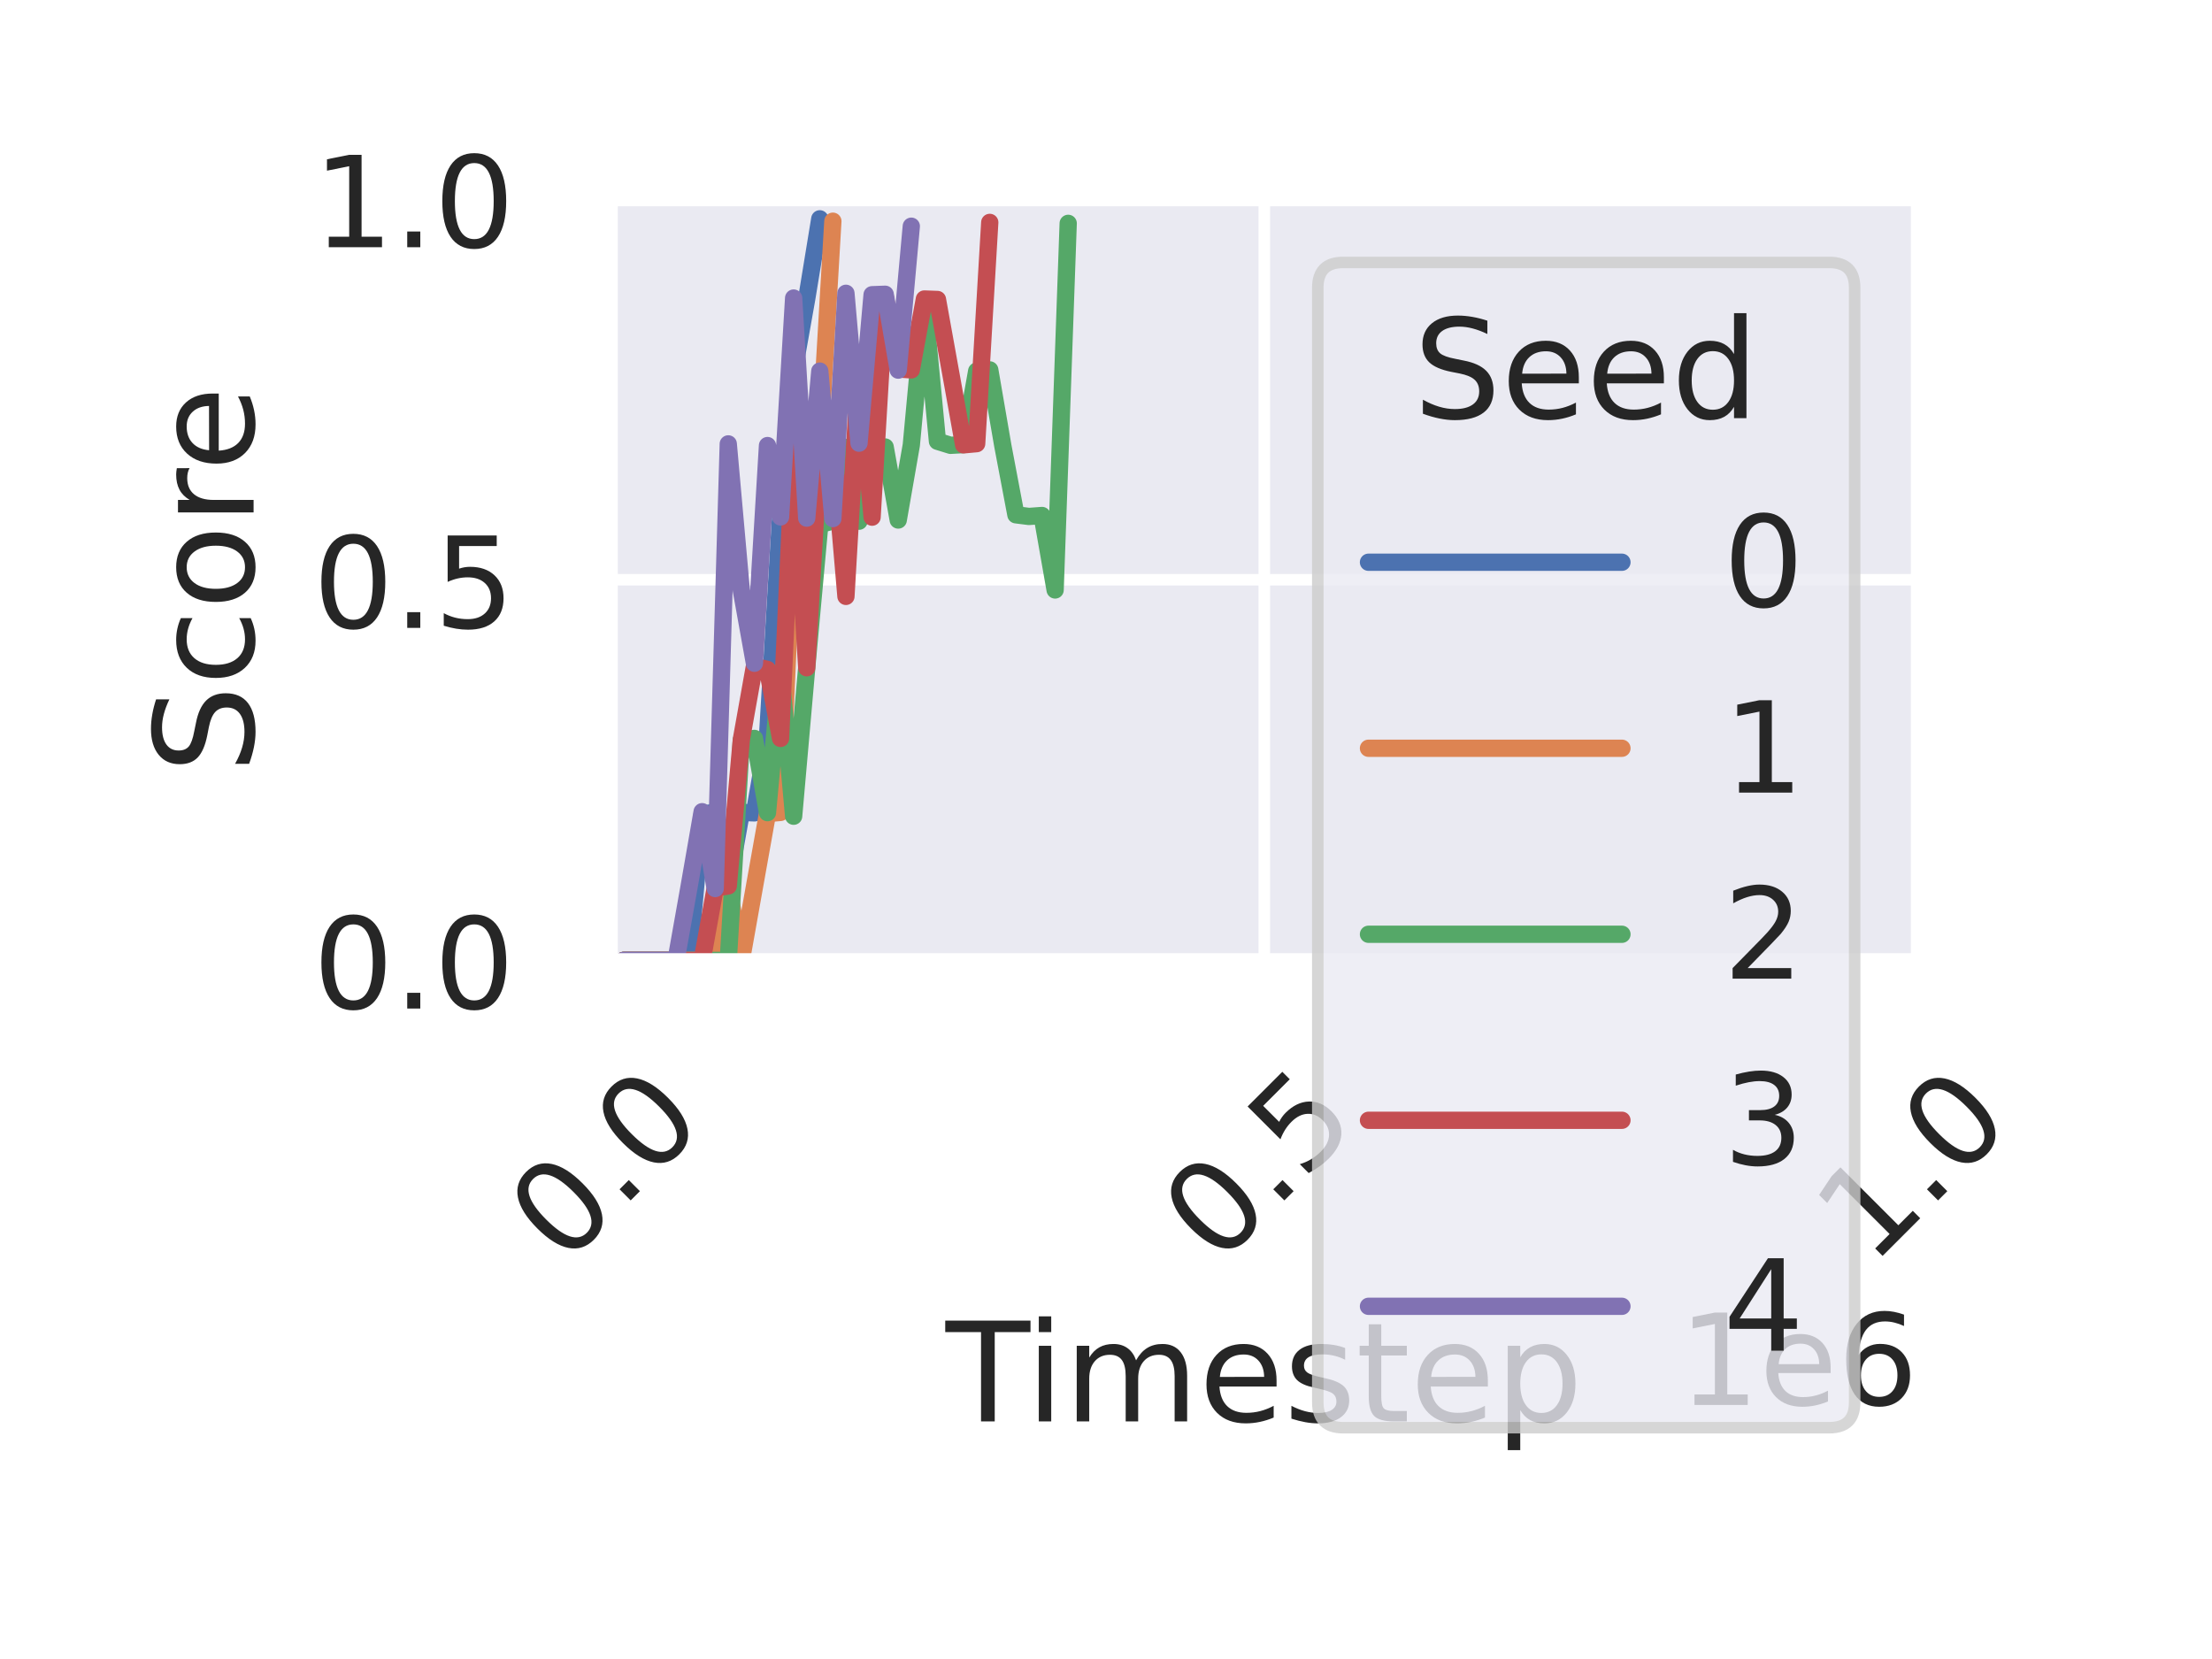
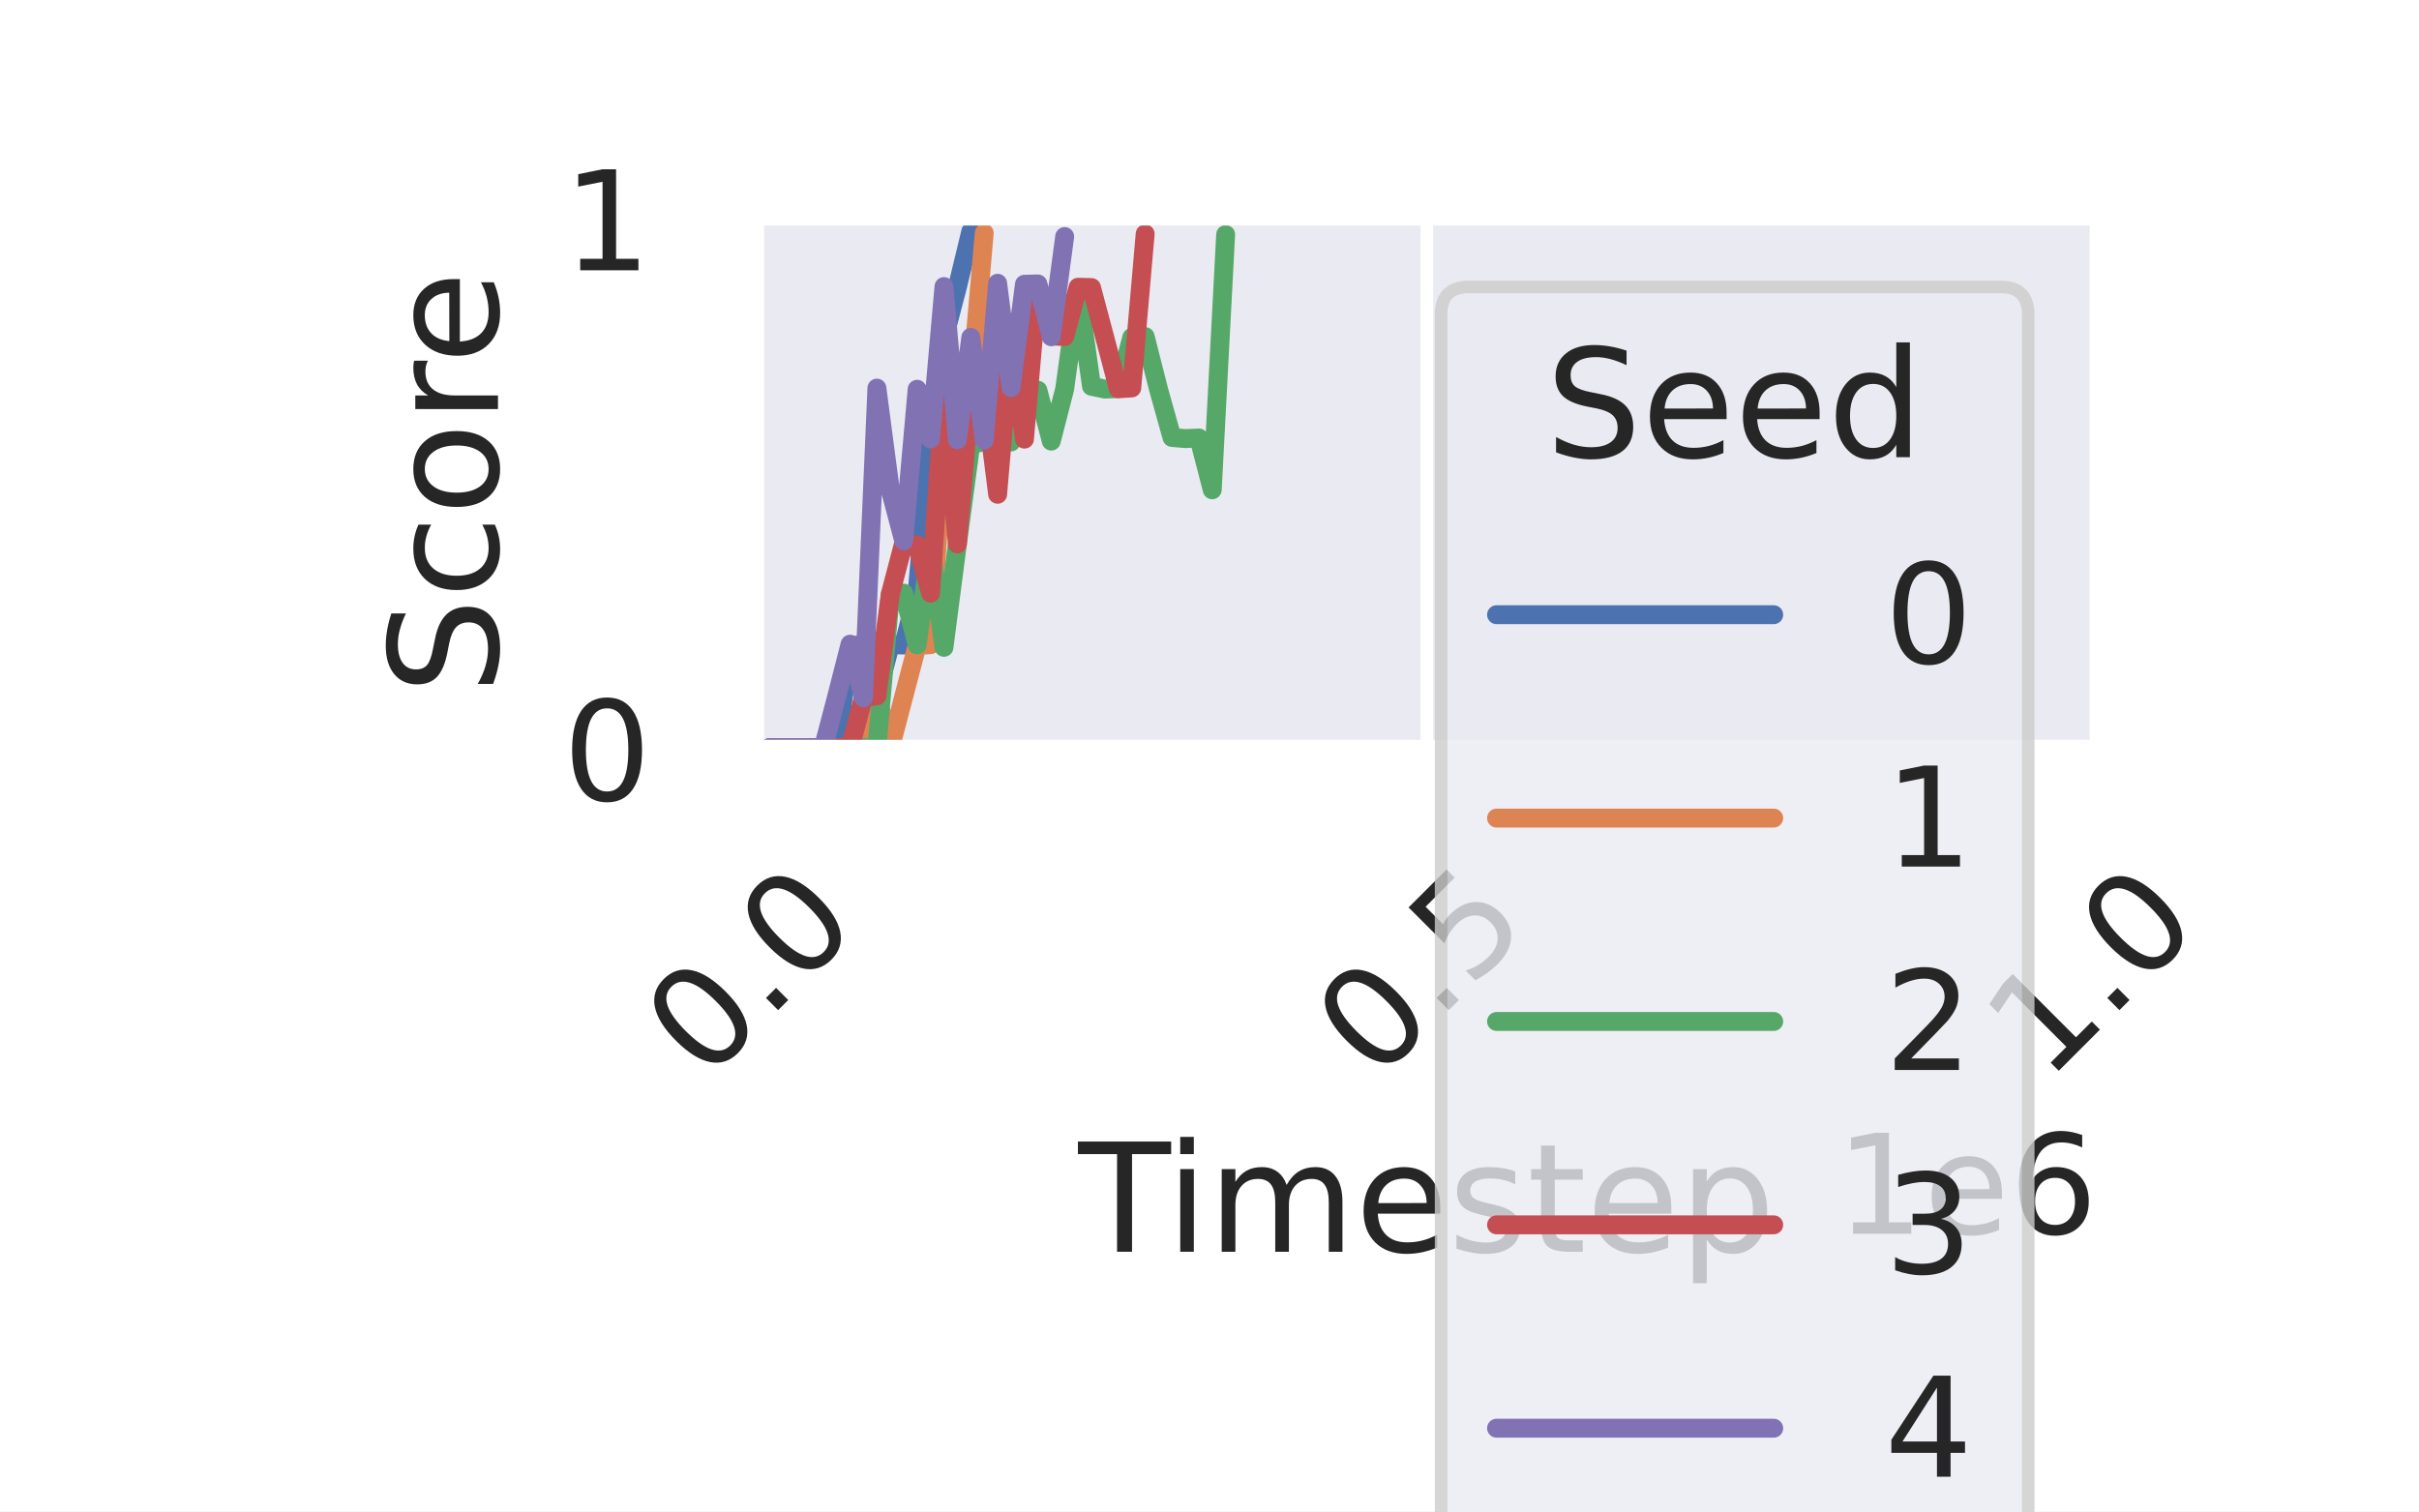
- <svg xmlns="http://www.w3.org/2000/svg" xmlns:xlink="http://www.w3.org/1999/xlink" width="288pt" height="216pt" viewBox="0 0 288 216" version="1.1">
+ <svg xmlns="http://www.w3.org/2000/svg" xmlns:xlink="http://www.w3.org/1999/xlink" width="288pt" height="180pt" viewBox="0 0 288 180" version="1.1">
  <defs>
    <style type="text/css">*{stroke-linejoin: round; stroke-linecap: butt}</style>
  </defs>
  <g id="figure_1">
    <g id="patch_1">
-       <path d="M 0 216  L 288 216  L 288 0  L 0 0  z " style="fill: #ffffff" />
+       <path d="M 0 180  L 288 180  L 288 0  L 0 0  z " style="fill: #ffffff" />
    </g>
    <g id="axes_1">
      <g id="patch_2">
-         <path d="M 79.5 125.042  L 249.723 125.042  L 249.723 25.92  L 79.5 25.92  z " style="fill: #eaeaf2" />
+         <path d="M 90.03 89.042  L 249.723 89.042  L 249.723 25.92  L 90.03 25.92  z " style="fill: #eaeaf2" />
      </g>
      <g id="matplotlib.axis_1">
        <g id="xtick_1">
          <g id="line2d_1">
-             <path d="M 79.5 125.042  L 79.5 25.92  " clip-path="url(#pbf501036ac)" style="fill: none; stroke: #ffffff; stroke-width: 1.5; stroke-linecap: round" />
+             <path d="M 90.03 89.042  L 90.03 25.92  " clip-path="url(#p72ba0de59c)" style="fill: none; stroke: #ffffff; stroke-width: 1.5; stroke-linecap: round" />
          </g>
          <g id="text_1">
-             <g style="fill: #262626" transform="translate(73.44214 164.9616) rotate(-45) scale(0.165 -0.165)">
+             <g style="fill: #262626" transform="translate(83.97214 128.9616) rotate(-45) scale(0.165 -0.165)">
              <defs>
                <path id="DejaVuSans-30" d="M 2034 4250  Q 1547 4250 1301 3770  Q 1056 3291 1056 2328  Q 1056 1369 1301 889  Q 1547 409 2034 409  Q 2525 409 2770 889  Q 3016 1369 3016 2328  Q 3016 3291 2770 3770  Q 2525 4250 2034 4250  z M 2034 4750  Q 2819 4750 3233 4129  Q 3647 3509 3647 2328  Q 3647 1150 3233 529  Q 2819 -91 2034 -91  Q 1250 -91 836 529  Q 422 1150 422 2328  Q 422 3509 836 4129  Q 1250 4750 2034 4750  z " transform="scale(0.015625)" />
                <path id="DejaVuSans-2e" d="M 684 794  L 1344 794  L 1344 0  L 684 0  L 684 794  z " transform="scale(0.015625)" />
              </defs>
              <use xlink:href="#DejaVuSans-30" />
              <use xlink:href="#DejaVuSans-2e" x="63.623" />
              <use xlink:href="#DejaVuSans-30" x="95.41" />
            </g>
          </g>
        </g>
        <g id="xtick_2">
          <g id="line2d_2">
-             <path d="M 164.611 125.042  L 164.611 25.92  " clip-path="url(#pbf501036ac)" style="fill: none; stroke: #ffffff; stroke-width: 1.5; stroke-linecap: round" />
+             <path d="M 169.876 89.042  L 169.876 25.92  " clip-path="url(#p72ba0de59c)" style="fill: none; stroke: #ffffff; stroke-width: 1.5; stroke-linecap: round" />
          </g>
          <g id="text_2">
-             <g style="fill: #262626" transform="translate(158.5535 164.9616) rotate(-45) scale(0.165 -0.165)">
+             <g style="fill: #262626" transform="translate(163.8185 128.9616) rotate(-45) scale(0.165 -0.165)">
              <defs>
                <path id="DejaVuSans-35" d="M 691 4666  L 3169 4666  L 3169 4134  L 1269 4134  L 1269 2991  Q 1406 3038 1543 3061  Q 1681 3084 1819 3084  Q 2600 3084 3056 2656  Q 3513 2228 3513 1497  Q 3513 744 3044 326  Q 2575 -91 1722 -91  Q 1428 -91 1123 -41  Q 819 9 494 109  L 494 744  Q 775 591 1075 516  Q 1375 441 1709 441  Q 2250 441 2565 725  Q 2881 1009 2881 1497  Q 2881 1984 2565 2268  Q 2250 2553 1709 2553  Q 1456 2553 1204 2497  Q 953 2441 691 2322  L 691 4666  z " transform="scale(0.015625)" />
              </defs>
              <use xlink:href="#DejaVuSans-30" />
              <use xlink:href="#DejaVuSans-2e" x="63.623" />
              <use xlink:href="#DejaVuSans-35" x="95.41" />
            </g>
          </g>
        </g>
        <g id="xtick_3">
          <g id="line2d_3">
-             <path d="M 249.723 125.042  L 249.723 25.92  " clip-path="url(#pbf501036ac)" style="fill: none; stroke: #ffffff; stroke-width: 1.5; stroke-linecap: round" />
+             <path d="M 249.723 89.042  L 249.723 25.92  " clip-path="url(#p72ba0de59c)" style="fill: none; stroke: #ffffff; stroke-width: 1.5; stroke-linecap: round" />
          </g>
          <g id="text_3">
-             <g style="fill: #262626" transform="translate(243.6648 164.9616) rotate(-45) scale(0.165 -0.165)">
+             <g style="fill: #262626" transform="translate(243.6648 128.9616) rotate(-45) scale(0.165 -0.165)">
              <defs>
                <path id="DejaVuSans-31" d="M 794 531  L 1825 531  L 1825 4091  L 703 3866  L 703 4441  L 1819 4666  L 2450 4666  L 2450 531  L 3481 531  L 3481 0  L 794 0  L 794 531  z " transform="scale(0.015625)" />
              </defs>
              <use xlink:href="#DejaVuSans-31" />
              <use xlink:href="#DejaVuSans-2e" x="63.623" />
              <use xlink:href="#DejaVuSans-30" x="95.41" />
            </g>
          </g>
        </g>
        <g id="text_4">
-           <g style="fill: #262626" transform="translate(123.1227 185.0652) scale(0.18 -0.18)">
+           <g style="fill: #262626" transform="translate(128.3877 149.0652) scale(0.18 -0.18)">
            <defs>
              <path id="DejaVuSans-54" d="M -19 4666  L 3928 4666  L 3928 4134  L 2272 4134  L 2272 0  L 1638 0  L 1638 4134  L -19 4134  L -19 4666  z " transform="scale(0.015625)" />
              <path id="DejaVuSans-69" d="M 603 3500  L 1178 3500  L 1178 0  L 603 0  L 603 3500  z M 603 4863  L 1178 4863  L 1178 4134  L 603 4134  L 603 4863  z " transform="scale(0.015625)" />
              <path id="DejaVuSans-6d" d="M 3328 2828  Q 3544 3216 3844 3400  Q 4144 3584 4550 3584  Q 5097 3584 5394 3201  Q 5691 2819 5691 2113  L 5691 0  L 5113 0  L 5113 2094  Q 5113 2597 4934 2840  Q 4756 3084 4391 3084  Q 3944 3084 3684 2787  Q 3425 2491 3425 1978  L 3425 0  L 2847 0  L 2847 2094  Q 2847 2600 2669 2842  Q 2491 3084 2119 3084  Q 1678 3084 1418 2786  Q 1159 2488 1159 1978  L 1159 0  L 581 0  L 581 3500  L 1159 3500  L 1159 2956  Q 1356 3278 1631 3431  Q 1906 3584 2284 3584  Q 2666 3584 2933 3390  Q 3200 3197 3328 2828  z " transform="scale(0.015625)" />
              <path id="DejaVuSans-65" d="M 3597 1894  L 3597 1613  L 953 1613  Q 991 1019 1311 708  Q 1631 397 2203 397  Q 2534 397 2845 478  Q 3156 559 3463 722  L 3463 178  Q 3153 47 2828 -22  Q 2503 -91 2169 -91  Q 1331 -91 842 396  Q 353 884 353 1716  Q 353 2575 817 3079  Q 1281 3584 2069 3584  Q 2775 3584 3186 3129  Q 3597 2675 3597 1894  z M 3022 2063  Q 3016 2534 2758 2815  Q 2500 3097 2075 3097  Q 1594 3097 1305 2825  Q 1016 2553 972 2059  L 3022 2063  z " transform="scale(0.015625)" />
              <path id="DejaVuSans-73" d="M 2834 3397  L 2834 2853  Q 2591 2978 2328 3040  Q 2066 3103 1784 3103  Q 1356 3103 1142 2972  Q 928 2841 928 2578  Q 928 2378 1081 2264  Q 1234 2150 1697 2047  L 1894 2003  Q 2506 1872 2764 1633  Q 3022 1394 3022 966  Q 3022 478 2636 193  Q 2250 -91 1575 -91  Q 1294 -91 989 -36  Q 684 19 347 128  L 347 722  Q 666 556 975 473  Q 1284 391 1588 391  Q 1994 391 2212 530  Q 2431 669 2431 922  Q 2431 1156 2273 1281  Q 2116 1406 1581 1522  L 1381 1569  Q 847 1681 609 1914  Q 372 2147 372 2553  Q 372 3047 722 3315  Q 1072 3584 1716 3584  Q 2034 3584 2315 3537  Q 2597 3491 2834 3397  z " transform="scale(0.015625)" />
              <path id="DejaVuSans-74" d="M 1172 4494  L 1172 3500  L 2356 3500  L 2356 3053  L 1172 3053  L 1172 1153  Q 1172 725 1289 603  Q 1406 481 1766 481  L 2356 481  L 2356 0  L 1766 0  Q 1100 0 847 248  Q 594 497 594 1153  L 594 3053  L 172 3053  L 172 3500  L 594 3500  L 594 4494  L 1172 4494  z " transform="scale(0.015625)" />
              <path id="DejaVuSans-70" d="M 1159 525  L 1159 -1331  L 581 -1331  L 581 3500  L 1159 3500  L 1159 2969  Q 1341 3281 1617 3432  Q 1894 3584 2278 3584  Q 2916 3584 3314 3078  Q 3713 2572 3713 1747  Q 3713 922 3314 415  Q 2916 -91 2278 -91  Q 1894 -91 1617 61  Q 1341 213 1159 525  z M 3116 1747  Q 3116 2381 2855 2742  Q 2594 3103 2138 3103  Q 1681 3103 1420 2742  Q 1159 2381 1159 1747  Q 1159 1113 1420 752  Q 1681 391 2138 391  Q 2594 391 2855 752  Q 3116 1113 3116 1747  z " transform="scale(0.015625)" />
            </defs>
            <use xlink:href="#DejaVuSans-54" />
            <use xlink:href="#DejaVuSans-69" x="57.959" />
            <use xlink:href="#DejaVuSans-6d" x="85.742" />
            <use xlink:href="#DejaVuSans-65" x="183.154" />
            <use xlink:href="#DejaVuSans-73" x="244.678" />
            <use xlink:href="#DejaVuSans-74" x="296.777" />
            <use xlink:href="#DejaVuSans-65" x="335.986" />
            <use xlink:href="#DejaVuSans-70" x="397.51" />
          </g>
        </g>
        <g id="text_5">
-           <g style="fill: #262626" transform="translate(218.5738 182.9254) scale(0.165 -0.165)">
+           <g style="fill: #262626" transform="translate(218.5738 146.9254) scale(0.165 -0.165)">
            <defs>
              <path id="DejaVuSans-36" d="M 2113 2584  Q 1688 2584 1439 2293  Q 1191 2003 1191 1497  Q 1191 994 1439 701  Q 1688 409 2113 409  Q 2538 409 2786 701  Q 3034 994 3034 1497  Q 3034 2003 2786 2293  Q 2538 2584 2113 2584  z M 3366 4563  L 3366 3988  Q 3128 4100 2886 4159  Q 2644 4219 2406 4219  Q 1781 4219 1451 3797  Q 1122 3375 1075 2522  Q 1259 2794 1537 2939  Q 1816 3084 2150 3084  Q 2853 3084 3261 2657  Q 3669 2231 3669 1497  Q 3669 778 3244 343  Q 2819 -91 2113 -91  Q 1303 -91 875 529  Q 447 1150 447 2328  Q 447 3434 972 4092  Q 1497 4750 2381 4750  Q 2619 4750 2861 4703  Q 3103 4656 3366 4563  z " transform="scale(0.015625)" />
            </defs>
            <use xlink:href="#DejaVuSans-31" />
            <use xlink:href="#DejaVuSans-65" x="63.623" />
            <use xlink:href="#DejaVuSans-36" x="125.146" />
          </g>
        </g>
      </g>
      <g id="matplotlib.axis_2">
        <g id="ytick_1">
          <g id="line2d_4">
-             <path d="M 79.5 125.042  L 249.723 125.042  " clip-path="url(#pbf501036ac)" style="fill: none; stroke: #ffffff; stroke-width: 1.5; stroke-linecap: round" />
+             <path d="M 90.03 89.042  L 249.723 89.042  " clip-path="url(#p72ba0de59c)" style="fill: none; stroke: #ffffff; stroke-width: 1.5; stroke-linecap: round" />
          </g>
          <g id="text_6">
-             <g style="fill: #262626" transform="translate(40.75984 131.3104) scale(0.165 -0.165)">
+             <g style="fill: #262626" transform="translate(67.03187 95.31042) scale(0.165 -0.165)">
              <use xlink:href="#DejaVuSans-30" />
-               <use xlink:href="#DejaVuSans-2e" x="63.623" />
-               <use xlink:href="#DejaVuSans-30" x="95.41" />
            </g>
          </g>
        </g>
        <g id="ytick_2">
          <g id="line2d_5">
-             <path d="M 79.5 75.481  L 249.723 75.481  " clip-path="url(#pbf501036ac)" style="fill: none; stroke: #ffffff; stroke-width: 1.5; stroke-linecap: round" />
+             <path d="M 90.03 25.92  L 249.723 25.92  " clip-path="url(#p72ba0de59c)" style="fill: none; stroke: #ffffff; stroke-width: 1.5; stroke-linecap: round" />
          </g>
          <g id="text_7">
-             <g style="fill: #262626" transform="translate(40.75984 81.74957) scale(0.165 -0.165)">
-               <use xlink:href="#DejaVuSans-30" />
-               <use xlink:href="#DejaVuSans-2e" x="63.623" />
-               <use xlink:href="#DejaVuSans-35" x="95.41" />
-             </g>
-           </g>
-         </g>
-         <g id="ytick_3">
-           <g id="line2d_6">
-             <path d="M 79.5 25.92  L 249.723 25.92  " clip-path="url(#pbf501036ac)" style="fill: none; stroke: #ffffff; stroke-width: 1.5; stroke-linecap: round" />
-           </g>
-           <g id="text_8">
-             <g style="fill: #262626" transform="translate(40.75984 32.18871) scale(0.165 -0.165)">
+             <g style="fill: #262626" transform="translate(67.03187 32.18871) scale(0.165 -0.165)">
              <use xlink:href="#DejaVuSans-31" />
-               <use xlink:href="#DejaVuSans-2e" x="63.623" />
-               <use xlink:href="#DejaVuSans-30" x="95.41" />
-             </g>
-           </g>
-         </g>
-         <g id="text_9">
-           <g style="fill: #262626" transform="translate(33.01641 100.6851) rotate(-90) scale(0.18 -0.18)">
+             </g>
+           </g>
+         </g>
+         <g id="text_8">
+           <g style="fill: #262626" transform="translate(59.28844 82.68507) rotate(-90) scale(0.18 -0.18)">
            <defs>
              <path id="DejaVuSans-53" d="M 3425 4513  L 3425 3897  Q 3066 4069 2747 4153  Q 2428 4238 2131 4238  Q 1616 4238 1336 4038  Q 1056 3838 1056 3469  Q 1056 3159 1242 3001  Q 1428 2844 1947 2747  L 2328 2669  Q 3034 2534 3370 2195  Q 3706 1856 3706 1288  Q 3706 609 3251 259  Q 2797 -91 1919 -91  Q 1588 -91 1214 -16  Q 841 59 441 206  L 441 856  Q 825 641 1194 531  Q 1563 422 1919 422  Q 2459 422 2753 634  Q 3047 847 3047 1241  Q 3047 1584 2836 1778  Q 2625 1972 2144 2069  L 1759 2144  Q 1053 2284 737 2584  Q 422 2884 422 3419  Q 422 4038 858 4394  Q 1294 4750 2059 4750  Q 2388 4750 2728 4690  Q 3069 4631 3425 4513  z " transform="scale(0.015625)" />
              <path id="DejaVuSans-63" d="M 3122 3366  L 3122 2828  Q 2878 2963 2633 3030  Q 2388 3097 2138 3097  Q 1578 3097 1268 2742  Q 959 2388 959 1747  Q 959 1106 1268 751  Q 1578 397 2138 397  Q 2388 397 2633 464  Q 2878 531 3122 666  L 3122 134  Q 2881 22 2623 -34  Q 2366 -91 2075 -91  Q 1284 -91 818 406  Q 353 903 353 1747  Q 353 2603 823 3093  Q 1294 3584 2113 3584  Q 2378 3584 2631 3529  Q 2884 3475 3122 3366  z " transform="scale(0.015625)" />
              <path id="DejaVuSans-6f" d="M 1959 3097  Q 1497 3097 1228 2736  Q 959 2375 959 1747  Q 959 1119 1226 758  Q 1494 397 1959 397  Q 2419 397 2687 759  Q 2956 1122 2956 1747  Q 2956 2369 2687 2733  Q 2419 3097 1959 3097  z M 1959 3584  Q 2709 3584 3137 3096  Q 3566 2609 3566 1747  Q 3566 888 3137 398  Q 2709 -91 1959 -91  Q 1206 -91 779 398  Q 353 888 353 1747  Q 353 2609 779 3096  Q 1206 3584 1959 3584  z " transform="scale(0.015625)" />
              <path id="DejaVuSans-72" d="M 2631 2963  Q 2534 3019 2420 3045  Q 2306 3072 2169 3072  Q 1681 3072 1420 2755  Q 1159 2438 1159 1844  L 1159 0  L 581 0  L 581 3500  L 1159 3500  L 1159 2956  Q 1341 3275 1631 3429  Q 1922 3584 2338 3584  Q 2397 3584 2469 3576  Q 2541 3569 2628 3553  L 2631 2963  z " transform="scale(0.015625)" />
            </defs>
            <use xlink:href="#DejaVuSans-53" />
            <use xlink:href="#DejaVuSans-63" x="63.477" />
            <use xlink:href="#DejaVuSans-6f" x="118.457" />
            <use xlink:href="#DejaVuSans-72" x="179.639" />
            <use xlink:href="#DejaVuSans-65" x="218.502" />
          </g>
        </g>
      </g>
      <g id="PolyCollection_1" />
      <g id="PolyCollection_2" />
      <g id="PolyCollection_3" />
      <g id="PolyCollection_4" />
      <g id="PolyCollection_5" />
+       <g id="line2d_6">
+         <path d="M 91.627 89.042  L 93.224 89.042  L 94.821 89.042  L 96.418 89.042  L 98.015 89.042  L 99.612 89.042  L 101.208 76.93  L 102.805 76.753  L 104.402 82.848  L 105.999 76.772  L 107.596 76.812  L 109.193 70.539  L 110.79 52.254  L 112.387 40.3  L 113.984 34.185  L 115.581 27.557  " clip-path="url(#p72ba0de59c)" style="fill: none; stroke: #4c72b0; stroke-width: 2.25; stroke-linecap: round" />
+       </g>
      <g id="line2d_7">
-         <path d="M 81.202 125.042  L 82.904 125.042  L 84.607 125.042  L 86.309 125.042  L 88.011 125.042  L 89.713 125.042  L 91.416 106.023  L 93.118 105.744  L 94.82 115.315  L 96.522 105.775  L 98.224 105.837  L 99.927 95.987  L 101.629 67.272  L 103.331 48.501  L 105.033 38.899  L 106.736 28.491  " clip-path="url(#pbf501036ac)" style="fill: none; stroke: #4c72b0; stroke-width: 2.25; stroke-linecap: round" />
+         <path d="M 91.627 89.042  L 93.224 89.042  L 94.821 89.042  L 96.418 89.042  L 98.015 89.042  L 99.612 89.042  L 101.208 89.042  L 102.805 89.042  L 104.402 82.848  L 105.999 89.042  L 107.596 82.947  L 109.193 76.871  L 110.79 76.772  L 112.387 52.549  L 113.984 46.553  L 115.581 46.257  L 117.178 27.754  " clip-path="url(#p72ba0de59c)" style="fill: none; stroke: #dd8452; stroke-width: 2.25; stroke-linecap: round" />
      </g>
      <g id="line2d_8">
-         <path d="M 81.202 125.042  L 82.904 125.042  L 84.607 125.042  L 86.309 125.042  L 88.011 125.042  L 89.713 125.042  L 91.416 125.042  L 93.118 125.042  L 94.82 115.315  L 96.522 125.042  L 98.224 115.47  L 99.927 105.93  L 101.629 105.775  L 103.331 67.737  L 105.033 58.32  L 106.736 57.856  L 108.438 28.801  " clip-path="url(#pbf501036ac)" style="fill: none; stroke: #dd8452; stroke-width: 2.25; stroke-linecap: round" />
+         <path d="M 91.627 89.042  L 93.224 89.042  L 94.821 89.042  L 96.418 89.042  L 98.015 89.042  L 99.612 89.042  L 101.208 89.042  L 102.805 89.042  L 104.402 89.042  L 105.999 70.776  L 107.596 70.638  L 109.193 76.792  L 110.79 65.036  L 112.387 77.088  L 113.984 64.779  L 115.581 52.905  L 117.178 52.609  L 118.775 46.513  L 120.372 52.628  L 121.969 46.474  L 123.565 46.474  L 125.162 52.53  L 126.759 46.316  L 128.356 34.658  L 129.953 46.001  L 131.55 46.336  L 133.147 46.277  L 134.744 40.182  L 136.341 40.083  L 137.938 46.375  L 139.535 52.096  L 141.132 52.234  L 142.729 52.155  L 144.326 58.329  L 145.922 27.932  " clip-path="url(#p72ba0de59c)" style="fill: none; stroke: #55a868; stroke-width: 2.25; stroke-linecap: round" />
      </g>
      <g id="line2d_9">
-         <path d="M 81.202 125.042  L 82.904 125.042  L 84.607 125.042  L 86.309 125.042  L 88.011 125.042  L 89.713 125.042  L 91.416 125.042  L 93.118 125.042  L 94.82 125.042  L 96.522 96.358  L 98.224 96.142  L 99.927 105.806  L 101.629 87.344  L 103.331 106.271  L 105.033 86.942  L 106.736 68.295  L 108.438 67.83  L 110.14 58.258  L 111.842 67.861  L 113.545 58.197  L 115.247 58.197  L 116.949 67.706  L 118.651 57.949  L 120.353 39.642  L 122.056 57.453  L 123.758 57.98  L 125.46 57.887  L 127.162 48.315  L 128.865 48.16  L 130.567 58.042  L 132.269 67.025  L 133.971 67.241  L 135.673 67.117  L 137.376 76.813  L 139.078 29.08  " clip-path="url(#pbf501036ac)" style="fill: none; stroke: #55a868; stroke-width: 2.25; stroke-linecap: round" />
+         <path d="M 91.627 89.042  L 93.224 89.042  L 94.821 89.042  L 96.418 89.042  L 98.015 89.042  L 99.612 89.042  L 101.208 89.042  L 102.805 83.045  L 104.402 82.868  L 105.999 70.736  L 107.596 64.661  L 109.193 64.917  L 110.79 70.638  L 112.387 46.612  L 113.984 64.779  L 115.581 46.119  L 117.178 46.218  L 118.775 58.862  L 120.372 40.201  L 121.969 52.293  L 123.565 33.988  L 125.162 40.004  L 126.759 40.083  L 128.356 34.205  L 129.953 34.244  L 131.55 40.26  L 133.147 46.296  L 134.744 46.198  L 136.341 27.853  " clip-path="url(#p72ba0de59c)" style="fill: none; stroke: #c44e52; stroke-width: 2.25; stroke-linecap: round" />
      </g>
      <g id="line2d_10">
-         <path d="M 81.202 125.042  L 82.904 125.042  L 84.607 125.042  L 86.309 125.042  L 88.011 125.042  L 89.713 125.042  L 91.416 125.042  L 93.118 115.625  L 94.82 115.346  L 96.522 96.296  L 98.224 86.756  L 99.927 87.159  L 101.629 96.142  L 103.331 58.413  L 105.033 86.942  L 106.736 57.639  L 108.438 57.794  L 110.14 77.649  L 111.842 48.346  L 113.545 67.334  L 115.247 38.589  L 116.949 48.037  L 118.651 48.16  L 120.353 38.93  L 122.056 38.992  L 123.758 48.439  L 125.46 57.918  L 127.162 57.763  L 128.865 28.956  " clip-path="url(#pbf501036ac)" style="fill: none; stroke: #c44e52; stroke-width: 2.25; stroke-linecap: round" />
-       </g>
-       <g id="line2d_11">
-         <path d="M 81.202 125.042  L 82.904 125.042  L 84.607 125.042  L 86.309 125.042  L 88.011 125.042  L 89.713 115.47  L 91.416 105.682  L 93.118 115.687  L 94.82 57.794  L 96.522 76.875  L 98.224 86.353  L 99.927 58.011  L 101.629 67.303  L 103.331 38.806  L 105.033 67.458  L 106.736 48.315  L 108.438 67.52  L 110.14 38.186  L 111.842 57.701  L 113.545 38.372  L 115.247 38.31  L 116.949 48.191  L 118.651 29.451  " clip-path="url(#pbf501036ac)" style="fill: none; stroke: #8172b3; stroke-width: 2.25; stroke-linecap: round" />
-       </g>
+         <path d="M 91.627 89.042  L 93.224 89.042  L 94.821 89.042  L 96.418 89.042  L 98.015 89.042  L 99.612 82.947  L 101.208 76.713  L 102.805 83.085  L 104.402 46.218  L 105.999 58.369  L 107.596 64.405  L 109.193 46.356  L 110.79 52.273  L 112.387 34.126  L 113.984 52.372  L 115.581 40.182  L 117.178 52.411  L 118.775 33.731  L 120.372 46.158  L 121.969 33.85  L 123.565 33.81  L 125.162 40.103  L 126.759 28.169  " clip-path="url(#p72ba0de59c)" style="fill: none; stroke: #8172b3; stroke-width: 2.25; stroke-linecap: round" />
+       </g>
+       <g id="line2d_11" />
      <g id="line2d_12" />
      <g id="line2d_13" />
      <g id="line2d_14" />
      <g id="line2d_15" />
-       <g id="line2d_16" />
      <g id="patch_3">
-         <path d="M 79.5 125.042  L 79.5 25.92  " style="fill: none; stroke: #ffffff; stroke-width: 1.875; stroke-linejoin: miter; stroke-linecap: square" />
+         <path d="M 90.03 89.042  L 90.03 25.92  " style="fill: none; stroke: #ffffff; stroke-width: 1.875; stroke-linejoin: miter; stroke-linecap: square" />
      </g>
      <g id="patch_4">
-         <path d="M 249.723 125.042  L 249.723 25.92  " style="fill: none; stroke: #ffffff; stroke-width: 1.875; stroke-linejoin: miter; stroke-linecap: square" />
+         <path d="M 249.723 89.042  L 249.723 25.92  " style="fill: none; stroke: #ffffff; stroke-width: 1.875; stroke-linejoin: miter; stroke-linecap: square" />
      </g>
      <g id="patch_5">
-         <path d="M 79.5 125.042  L 249.723 125.042  " style="fill: none; stroke: #ffffff; stroke-width: 1.875; stroke-linejoin: miter; stroke-linecap: square" />
+         <path d="M 90.03 89.042  L 249.723 89.042  " style="fill: none; stroke: #ffffff; stroke-width: 1.875; stroke-linejoin: miter; stroke-linecap: square" />
      </g>
      <g id="patch_6">
-         <path d="M 79.5 25.92  L 249.723 25.92  " style="fill: none; stroke: #ffffff; stroke-width: 1.875; stroke-linejoin: miter; stroke-linecap: square" />
+         <path d="M 90.03 25.92  L 249.723 25.92  " style="fill: none; stroke: #ffffff; stroke-width: 1.875; stroke-linejoin: miter; stroke-linecap: square" />
      </g>
      <g id="legend_1">
        <g id="patch_7">
          <path d="M 174.875 185.885  L 238.173 185.885  Q 241.473 185.885 241.473 182.585  L 241.473 37.47  Q 241.473 34.17 238.173 34.17  L 174.875 34.17  Q 171.575 34.17 171.575 37.47  L 171.575 182.585  Q 171.575 185.885 174.875 185.885  z " style="fill: #eaeaf2; opacity: 0.8; stroke: #cccccc; stroke-width: 1.5; stroke-linejoin: miter" />
        </g>
-         <g id="text_10">
+         <g id="text_9">
          <g style="fill: #262626" transform="translate(184.0208 54.44719) scale(0.18 -0.18)">
            <defs>
              <path id="DejaVuSans-64" d="M 2906 2969  L 2906 4863  L 3481 4863  L 3481 0  L 2906 0  L 2906 525  Q 2725 213 2448 61  Q 2172 -91 1784 -91  Q 1150 -91 751 415  Q 353 922 353 1747  Q 353 2572 751 3078  Q 1150 3584 1784 3584  Q 2172 3584 2448 3432  Q 2725 3281 2906 2969  z M 947 1747  Q 947 1113 1208 752  Q 1469 391 1925 391  Q 2381 391 2643 752  Q 2906 1113 2906 1747  Q 2906 2381 2643 2742  Q 2381 3103 1925 3103  Q 1469 3103 1208 2742  Q 947 2381 947 1747  z " transform="scale(0.015625)" />
            </defs>
            <use xlink:href="#DejaVuSans-53" />
            <use xlink:href="#DejaVuSans-65" x="63.477" />
            <use xlink:href="#DejaVuSans-65" x="125" />
            <use xlink:href="#DejaVuSans-64" x="186.523" />
          </g>
        </g>
-         <g id="line2d_17">
+         <g id="line2d_16">
          <path d="M 178.175 73.203  L 194.675 73.203  L 211.175 73.203  " style="fill: none; stroke: #4c72b0; stroke-width: 2.25; stroke-linecap: round" />
        </g>
-         <g id="text_11">
+         <g id="text_10">
          <g style="fill: #262626" transform="translate(224.3745 78.97805) scale(0.165 -0.165)">
            <use xlink:href="#DejaVuSans-30" />
          </g>
        </g>
-         <g id="line2d_18">
+         <g id="line2d_17">
          <path d="M 178.175 97.422  L 194.675 97.422  L 211.175 97.422  " style="fill: none; stroke: #dd8452; stroke-width: 2.25; stroke-linecap: round" />
        </g>
-         <g id="text_12">
+         <g id="text_11">
          <g style="fill: #262626" transform="translate(224.3745 103.197) scale(0.165 -0.165)">
            <use xlink:href="#DejaVuSans-31" />
          </g>
        </g>
+         <g id="line2d_18">
+           <path d="M 178.175 121.641  L 194.675 121.641  L 211.175 121.641  " style="fill: none; stroke: #55a868; stroke-width: 2.25; stroke-linecap: round" />
+         </g>
+         <g id="text_12">
+           <g style="fill: #262626" transform="translate(224.3745 127.4159) scale(0.165 -0.165)">
+             <defs>
+               <path id="DejaVuSans-32" d="M 1228 531  L 3431 531  L 3431 0  L 469 0  L 469 531  Q 828 903 1448 1529  Q 2069 2156 2228 2338  Q 2531 2678 2651 2914  Q 2772 3150 2772 3378  Q 2772 3750 2511 3984  Q 2250 4219 1831 4219  Q 1534 4219 1204 4116  Q 875 4013 500 3803  L 500 4441  Q 881 4594 1212 4672  Q 1544 4750 1819 4750  Q 2544 4750 2975 4387  Q 3406 4025 3406 3419  Q 3406 3131 3298 2873  Q 3191 2616 2906 2266  Q 2828 2175 2409 1742  Q 1991 1309 1228 531  z " transform="scale(0.015625)" />
+             </defs>
+             <use xlink:href="#DejaVuSans-32" />
+           </g>
+         </g>
        <g id="line2d_19">
-           <path d="M 178.175 121.641  L 194.675 121.641  L 211.175 121.641  " style="fill: none; stroke: #55a868; stroke-width: 2.25; stroke-linecap: round" />
+           <path d="M 178.175 145.86  L 194.675 145.86  L 211.175 145.86  " style="fill: none; stroke: #c44e52; stroke-width: 2.25; stroke-linecap: round" />
        </g>
        <g id="text_13">
-           <g style="fill: #262626" transform="translate(224.3745 127.4159) scale(0.165 -0.165)">
-             <defs>
-               <path id="DejaVuSans-32" d="M 1228 531  L 3431 531  L 3431 0  L 469 0  L 469 531  Q 828 903 1448 1529  Q 2069 2156 2228 2338  Q 2531 2678 2651 2914  Q 2772 3150 2772 3378  Q 2772 3750 2511 3984  Q 2250 4219 1831 4219  Q 1534 4219 1204 4116  Q 875 4013 500 3803  L 500 4441  Q 881 4594 1212 4672  Q 1544 4750 1819 4750  Q 2544 4750 2975 4387  Q 3406 4025 3406 3419  Q 3406 3131 3298 2873  Q 3191 2616 2906 2266  Q 2828 2175 2409 1742  Q 1991 1309 1228 531  z " transform="scale(0.015625)" />
-             </defs>
-             <use xlink:href="#DejaVuSans-32" />
+           <g style="fill: #262626" transform="translate(224.3745 151.6348) scale(0.165 -0.165)">
+             <defs>
+               <path id="DejaVuSans-33" d="M 2597 2516  Q 3050 2419 3304 2112  Q 3559 1806 3559 1356  Q 3559 666 3084 287  Q 2609 -91 1734 -91  Q 1441 -91 1130 -33  Q 819 25 488 141  L 488 750  Q 750 597 1062 519  Q 1375 441 1716 441  Q 2309 441 2620 675  Q 2931 909 2931 1356  Q 2931 1769 2642 2001  Q 2353 2234 1838 2234  L 1294 2234  L 1294 2753  L 1863 2753  Q 2328 2753 2575 2939  Q 2822 3125 2822 3475  Q 2822 3834 2567 4026  Q 2313 4219 1838 4219  Q 1578 4219 1281 4162  Q 984 4106 628 3988  L 628 4550  Q 988 4650 1302 4700  Q 1616 4750 1894 4750  Q 2613 4750 3031 4423  Q 3450 4097 3450 3541  Q 3450 3153 3228 2886  Q 3006 2619 2597 2516  z " transform="scale(0.015625)" />
+             </defs>
+             <use xlink:href="#DejaVuSans-33" />
          </g>
        </g>
        <g id="line2d_20">
-           <path d="M 178.175 145.86  L 194.675 145.86  L 211.175 145.86  " style="fill: none; stroke: #c44e52; stroke-width: 2.25; stroke-linecap: round" />
+           <path d="M 178.175 170.079  L 194.675 170.079  L 211.175 170.079  " style="fill: none; stroke: #8172b3; stroke-width: 2.25; stroke-linecap: round" />
        </g>
        <g id="text_14">
-           <g style="fill: #262626" transform="translate(224.3745 151.6348) scale(0.165 -0.165)">
-             <defs>
-               <path id="DejaVuSans-33" d="M 2597 2516  Q 3050 2419 3304 2112  Q 3559 1806 3559 1356  Q 3559 666 3084 287  Q 2609 -91 1734 -91  Q 1441 -91 1130 -33  Q 819 25 488 141  L 488 750  Q 750 597 1062 519  Q 1375 441 1716 441  Q 2309 441 2620 675  Q 2931 909 2931 1356  Q 2931 1769 2642 2001  Q 2353 2234 1838 2234  L 1294 2234  L 1294 2753  L 1863 2753  Q 2328 2753 2575 2939  Q 2822 3125 2822 3475  Q 2822 3834 2567 4026  Q 2313 4219 1838 4219  Q 1578 4219 1281 4162  Q 984 4106 628 3988  L 628 4550  Q 988 4650 1302 4700  Q 1616 4750 1894 4750  Q 2613 4750 3031 4423  Q 3450 4097 3450 3541  Q 3450 3153 3228 2886  Q 3006 2619 2597 2516  z " transform="scale(0.015625)" />
-             </defs>
-             <use xlink:href="#DejaVuSans-33" />
-           </g>
-         </g>
-         <g id="line2d_21">
-           <path d="M 178.175 170.079  L 194.675 170.079  L 211.175 170.079  " style="fill: none; stroke: #8172b3; stroke-width: 2.25; stroke-linecap: round" />
-         </g>
-         <g id="text_15">
          <g style="fill: #262626" transform="translate(224.3745 175.8537) scale(0.165 -0.165)">
            <defs>
              <path id="DejaVuSans-34" d="M 2419 4116  L 825 1625  L 2419 1625  L 2419 4116  z M 2253 4666  L 3047 4666  L 3047 1625  L 3713 1625  L 3713 1100  L 3047 1100  L 3047 0  L 2419 0  L 2419 1100  L 313 1100  L 313 1709  L 2253 4666  z " transform="scale(0.015625)" />
            </defs>
            <use xlink:href="#DejaVuSans-34" />
          </g>
        </g>
      </g>
    </g>
  </g>
  <defs>
-     <clipPath id="pbf501036ac">
-       <rect x="79.5" y="25.92" width="170.223" height="99.122" />
+     <clipPath id="p72ba0de59c">
+       <rect x="90.03" y="25.92" width="159.693" height="63.122" />
    </clipPath>
  </defs>
</svg>
